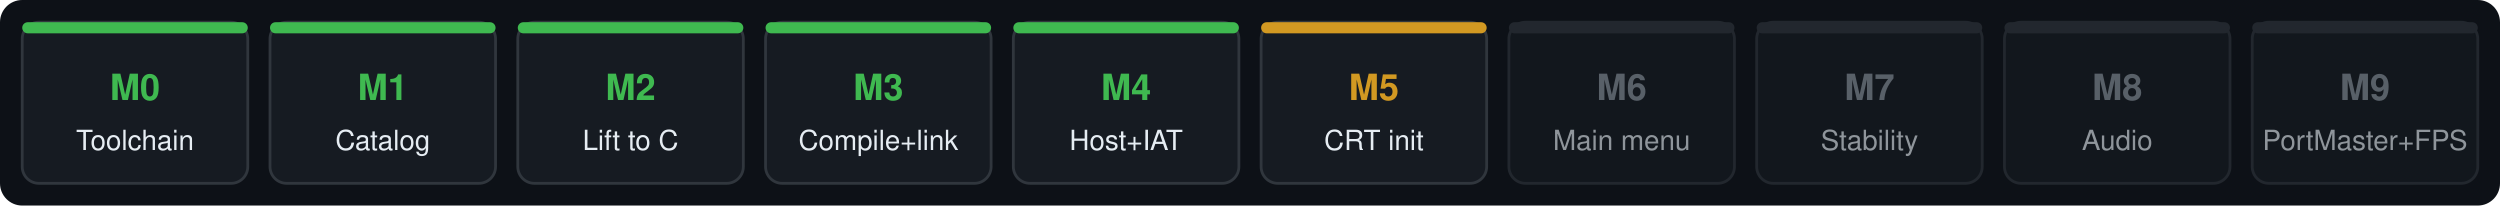
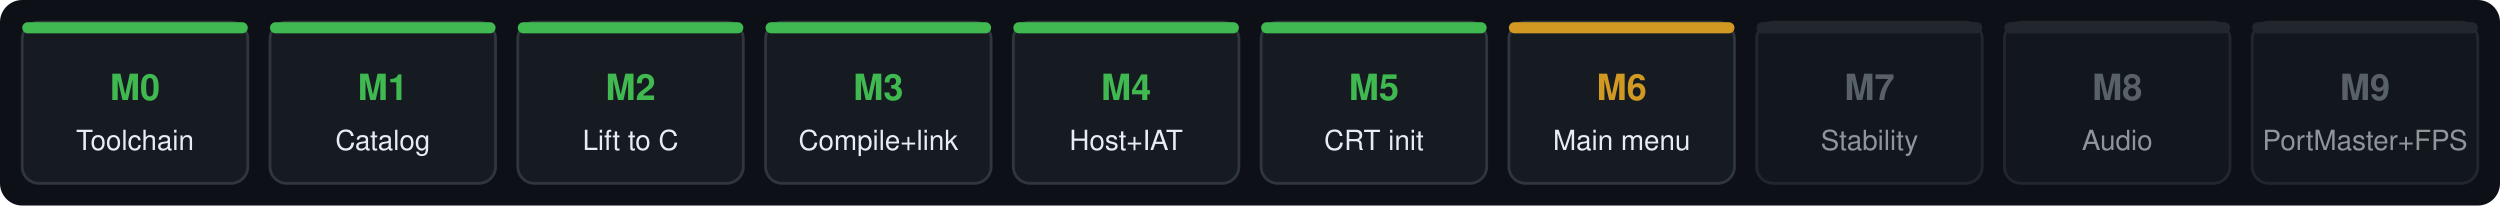
<svg xmlns="http://www.w3.org/2000/svg" width="900" height="74" viewBox="0 0 900 74">
  <rect width="900" height="74" rx="8" fill="#0d1117" />
  <g opacity="1">
    <rect x="8.0" y="8" width="81.2" height="58" rx="6" fill="#161b22" stroke="#30363d" />
    <rect x="8.0" y="8" width="81.2" height="4" rx="2" fill="#3fb950" />
    <text x="48.6" y="36" text-anchor="middle" font-family="-apple-system,Segoe UI,Helvetica,Arial,sans-serif" font-size="13" font-weight="700" fill="#3fb950">M0</text>
    <text x="48.6" y="54" text-anchor="middle" font-family="-apple-system,Segoe UI,Helvetica,Arial,sans-serif" font-size="10" fill="#e6edf3">Toolchain</text>
  </g>
  <g opacity="1">
    <rect x="97.2" y="8" width="81.2" height="58" rx="6" fill="#161b22" stroke="#30363d" />
    <rect x="97.2" y="8" width="81.2" height="4" rx="2" fill="#3fb950" />
    <text x="137.8" y="36" text-anchor="middle" font-family="-apple-system,Segoe UI,Helvetica,Arial,sans-serif" font-size="13" font-weight="700" fill="#3fb950">M1</text>
    <text x="137.8" y="54" text-anchor="middle" font-family="-apple-system,Segoe UI,Helvetica,Arial,sans-serif" font-size="10" fill="#e6edf3">Catalog</text>
  </g>
  <g opacity="1">
    <rect x="186.4" y="8" width="81.2" height="58" rx="6" fill="#161b22" stroke="#30363d" />
    <rect x="186.4" y="8" width="81.2" height="4" rx="2" fill="#3fb950" />
    <text x="227.0" y="36" text-anchor="middle" font-family="-apple-system,Segoe UI,Helvetica,Arial,sans-serif" font-size="13" font-weight="700" fill="#3fb950">M2</text>
    <text x="227.0" y="54" text-anchor="middle" font-family="-apple-system,Segoe UI,Helvetica,Arial,sans-serif" font-size="10" fill="#e6edf3">Lift to C</text>
  </g>
  <g opacity="1">
    <rect x="275.6" y="8" width="81.2" height="58" rx="6" fill="#161b22" stroke="#30363d" />
    <rect x="275.6" y="8" width="81.2" height="4" rx="2" fill="#3fb950" />
    <text x="316.2" y="36" text-anchor="middle" font-family="-apple-system,Segoe UI,Helvetica,Arial,sans-serif" font-size="13" font-weight="700" fill="#3fb950">M3</text>
    <text x="316.2" y="54" text-anchor="middle" font-family="-apple-system,Segoe UI,Helvetica,Arial,sans-serif" font-size="10" fill="#e6edf3">Compile+link</text>
  </g>
  <g opacity="1">
    <rect x="364.8" y="8" width="81.2" height="58" rx="6" fill="#161b22" stroke="#30363d" />
    <rect x="364.8" y="8" width="81.2" height="4" rx="2" fill="#3fb950" />
    <text x="405.4" y="36" text-anchor="middle" font-family="-apple-system,Segoe UI,Helvetica,Arial,sans-serif" font-size="13" font-weight="700" fill="#3fb950">M4</text>
    <text x="405.4" y="54" text-anchor="middle" font-family="-apple-system,Segoe UI,Helvetica,Arial,sans-serif" font-size="10" fill="#e6edf3">Host+IAT</text>
  </g>
  <g opacity="1">
    <rect x="454.0" y="8" width="81.2" height="58" rx="6" fill="#161b22" stroke="#30363d" />
-     <rect x="454.0" y="8" width="81.2" height="4" rx="2" fill="#d29922" />
-     <text x="494.6" y="36" text-anchor="middle" font-family="-apple-system,Segoe UI,Helvetica,Arial,sans-serif" font-size="13" font-weight="700" fill="#d29922">M5</text>
+     <rect x="454.0" y="8" width="81.2" height="4" rx="2" fill="#3fb950" />
+     <text x="494.6" y="36" text-anchor="middle" font-family="-apple-system,Segoe UI,Helvetica,Arial,sans-serif" font-size="13" font-weight="700" fill="#3fb950">M5</text>
    <text x="494.6" y="54" text-anchor="middle" font-family="-apple-system,Segoe UI,Helvetica,Arial,sans-serif" font-size="10" fill="#e6edf3">CRT init</text>
  </g>
-   <g opacity="0.6">
+   <g opacity="1">
    <rect x="543.2" y="8" width="81.2" height="58" rx="6" fill="#161b22" stroke="#30363d" />
-     <rect x="543.2" y="8" width="81.2" height="4" rx="2" fill="#30363d" />
-     <text x="583.8" y="36" text-anchor="middle" font-family="-apple-system,Segoe UI,Helvetica,Arial,sans-serif" font-size="13" font-weight="700" fill="#8b949e">M6</text>
+     <rect x="543.2" y="8" width="81.2" height="4" rx="2" fill="#d29922" />
+     <text x="583.8" y="36" text-anchor="middle" font-family="-apple-system,Segoe UI,Helvetica,Arial,sans-serif" font-size="13" font-weight="700" fill="#d29922">M6</text>
    <text x="583.8" y="54" text-anchor="middle" font-family="-apple-system,Segoe UI,Helvetica,Arial,sans-serif" font-size="10" fill="#e6edf3">Main menu</text>
  </g>
  <g opacity="0.6">
    <rect x="632.4" y="8" width="81.2" height="58" rx="6" fill="#161b22" stroke="#30363d" />
    <rect x="632.4" y="8" width="81.2" height="4" rx="2" fill="#30363d" />
    <text x="673.0" y="36" text-anchor="middle" font-family="-apple-system,Segoe UI,Helvetica,Arial,sans-serif" font-size="13" font-weight="700" fill="#8b949e">M7</text>
    <text x="673.0" y="54" text-anchor="middle" font-family="-apple-system,Segoe UI,Helvetica,Arial,sans-serif" font-size="10" fill="#e6edf3">Stability</text>
  </g>
  <g opacity="0.6">
    <rect x="721.6" y="8" width="81.2" height="58" rx="6" fill="#161b22" stroke="#30363d" />
    <rect x="721.6" y="8" width="81.2" height="4" rx="2" fill="#30363d" />
    <text x="762.2" y="36" text-anchor="middle" font-family="-apple-system,Segoe UI,Helvetica,Arial,sans-serif" font-size="13" font-weight="700" fill="#8b949e">M8</text>
    <text x="762.2" y="54" text-anchor="middle" font-family="-apple-system,Segoe UI,Helvetica,Arial,sans-serif" font-size="10" fill="#e6edf3">Audio</text>
  </g>
  <g opacity="0.6">
    <rect x="810.8" y="8" width="81.2" height="58" rx="6" fill="#161b22" stroke="#30363d" />
    <rect x="810.8" y="8" width="81.2" height="4" rx="2" fill="#30363d" />
    <text x="851.4" y="36" text-anchor="middle" font-family="-apple-system,Segoe UI,Helvetica,Arial,sans-serif" font-size="13" font-weight="700" fill="#8b949e">M9</text>
    <text x="851.4" y="54" text-anchor="middle" font-family="-apple-system,Segoe UI,Helvetica,Arial,sans-serif" font-size="10" fill="#e6edf3">PortMaster+FPS</text>
  </g>
</svg>
